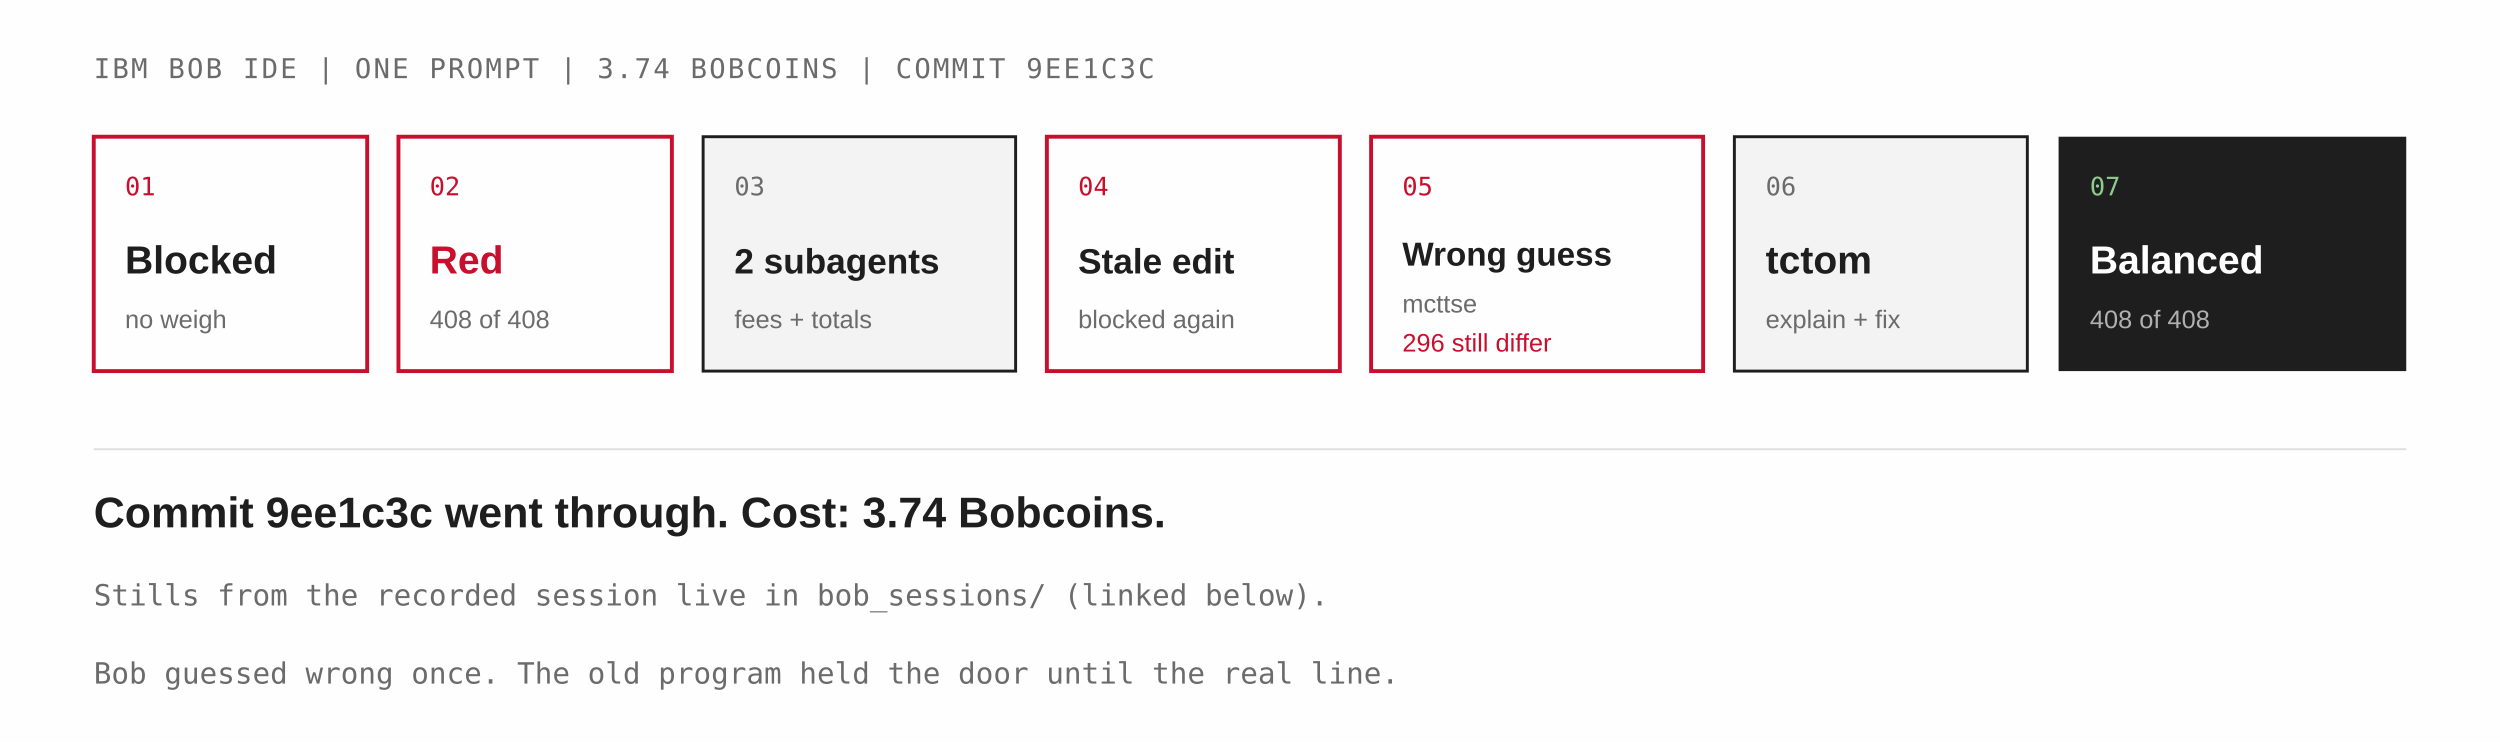
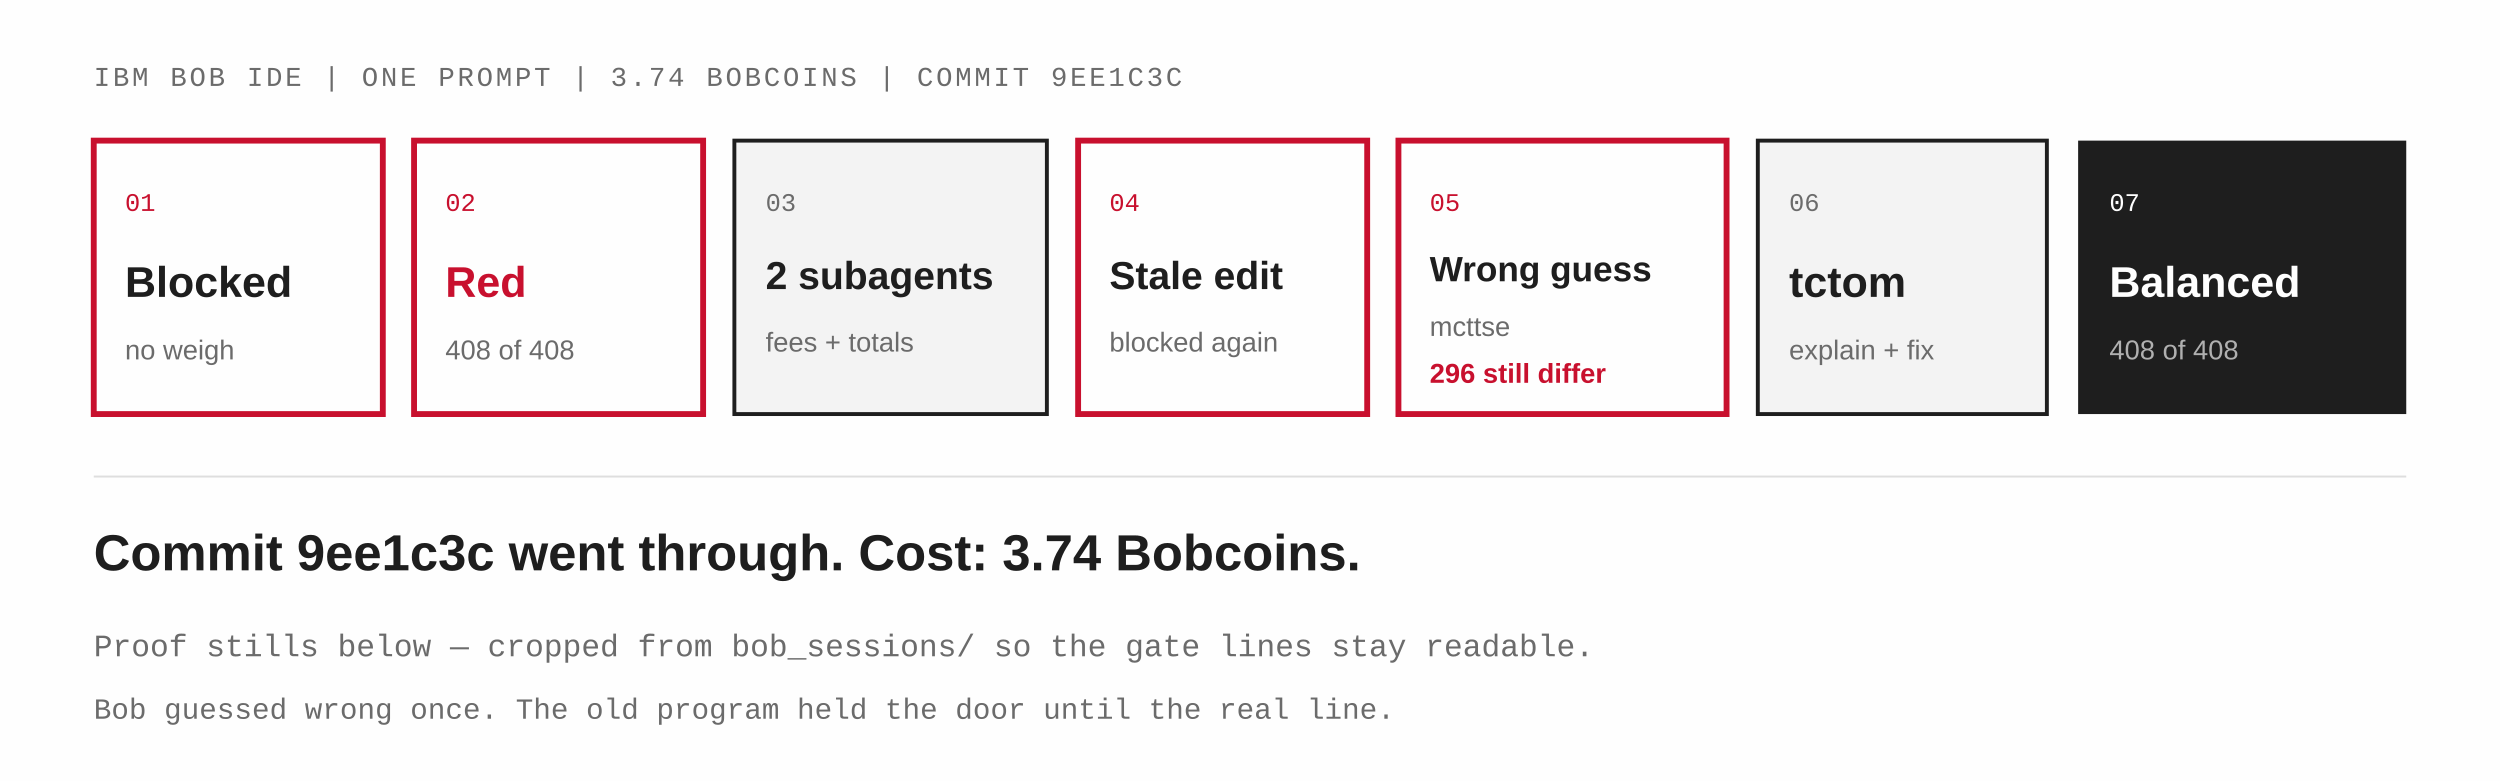
- <svg xmlns="http://www.w3.org/2000/svg" width="1280" height="380" viewBox="0 0 1280 380" role="img" aria-labelledby="t d">
-   <rect width="1280" height="380" fill="#FEFEFE" />
-   <text x="48" y="40" font-family="Consolas, monospace" font-size="14" letter-spacing="0.08em" fill="#6B6B6B">IBM BOB IDE  |  ONE PROMPT  |  3.74 BOBCOINS  |  COMMIT 9EE1C3C</text>
+ <svg xmlns="http://www.w3.org/2000/svg" width="1280" height="400" viewBox="0 0 1280 400" role="img" aria-labelledby="t d">
+   <rect width="1280" height="400" fill="#FEFEFE" />
+   <text x="48" y="44" font-family="Consolas, 'Courier New', monospace" font-size="14" letter-spacing="0.1em" fill="#6B6B6B">IBM BOB IDE   |   ONE PROMPT   |   3.74 BOBCOINS   |   COMMIT 9EE1C3C</text>
  <g font-family="Arial, Helvetica, sans-serif">
-     <rect x="48" y="70" width="140" height="120" fill="#FEFEFE" stroke="#C8102E" stroke-width="2" />
-     <text x="64" y="100" font-family="Consolas, monospace" font-size="13" fill="#C8102E">01</text>
-     <text x="64" y="140" font-size="20" font-weight="600" fill="#1E1E1E">Blocked</text>
-     <text x="64" y="168" font-size="13" fill="#6B6B6B">no weigh</text>
-     <rect x="204" y="70" width="140" height="120" fill="#FEFEFE" stroke="#C8102E" stroke-width="2" />
-     <text x="220" y="100" font-family="Consolas, monospace" font-size="13" fill="#C8102E">02</text>
-     <text x="220" y="140" font-size="20" font-weight="600" fill="#C8102E">Red</text>
-     <text x="220" y="168" font-size="13" fill="#6B6B6B">408 of 408</text>
-     <rect x="360" y="70" width="160" height="120" fill="#F3F3F3" stroke="#1E1E1E" stroke-width="1.5" />
-     <text x="376" y="100" font-family="Consolas, monospace" font-size="13" fill="#6B6B6B">03</text>
-     <text x="376" y="140" font-size="18" font-weight="600" fill="#1E1E1E">2 subagents</text>
-     <text x="376" y="168" font-size="13" fill="#6B6B6B">fees + totals</text>
-     <rect x="536" y="70" width="150" height="120" fill="#FEFEFE" stroke="#C8102E" stroke-width="2" />
-     <text x="552" y="100" font-family="Consolas, monospace" font-size="13" fill="#C8102E">04</text>
-     <text x="552" y="140" font-size="18" font-weight="600" fill="#1E1E1E">Stale edit</text>
-     <text x="552" y="168" font-size="13" fill="#6B6B6B">blocked again</text>
-     <rect x="702" y="70" width="170" height="120" fill="#FEFEFE" stroke="#C8102E" stroke-width="2" />
-     <text x="718" y="100" font-family="Consolas, monospace" font-size="13" fill="#C8102E">05</text>
-     <text x="718" y="136" font-size="17" font-weight="600" fill="#1E1E1E">Wrong guess</text>
-     <text x="718" y="160" font-size="13" fill="#6B6B6B">mcttse</text>
-     <text x="718" y="180" font-size="13" fill="#C8102E">296 still differ</text>
-     <rect x="888" y="70" width="150" height="120" fill="#F3F3F3" stroke="#1E1E1E" stroke-width="1.5" />
-     <text x="904" y="100" font-family="Consolas, monospace" font-size="13" fill="#6B6B6B">06</text>
-     <text x="904" y="140" font-size="20" font-weight="600" fill="#1E1E1E">tctom</text>
-     <text x="904" y="168" font-size="13" fill="#6B6B6B">explain + fix</text>
-     <rect x="1054" y="70" width="178" height="120" fill="#1E1E1E" />
-     <text x="1070" y="100" font-family="Consolas, monospace" font-size="13" fill="#8FCB8F">07</text>
-     <text x="1070" y="140" font-size="20" font-weight="600" fill="#FEFEFE">Balanced</text>
-     <text x="1070" y="168" font-size="13" fill="#B0B0B0">408 of 408</text>
+     <rect x="48" y="72" width="148" height="140" fill="#FEFEFE" stroke="#C8102E" stroke-width="3" />
+     <text x="64" y="108" font-family="Consolas, 'Courier New', monospace" font-size="13" fill="#C8102E">01</text>
+     <text x="64" y="152" font-size="22" font-weight="700" fill="#1E1E1E">Blocked</text>
+     <text x="64" y="184" font-size="14" fill="#6B6B6B">no weigh</text>
+     <rect x="212" y="72" width="148" height="140" fill="#FEFEFE" stroke="#C8102E" stroke-width="3" />
+     <text x="228" y="108" font-family="Consolas, 'Courier New', monospace" font-size="13" fill="#C8102E">02</text>
+     <text x="228" y="152" font-size="22" font-weight="700" fill="#C8102E">Red</text>
+     <text x="228" y="184" font-size="14" fill="#6B6B6B">408 of 408</text>
+     <rect x="376" y="72" width="160" height="140" fill="#F3F3F3" stroke="#1E1E1E" stroke-width="2" />
+     <text x="392" y="108" font-family="Consolas, 'Courier New', monospace" font-size="13" fill="#6B6B6B">03</text>
+     <text x="392" y="148" font-size="20" font-weight="700" fill="#1E1E1E">2 subagents</text>
+     <text x="392" y="180" font-size="14" fill="#6B6B6B">fees + totals</text>
+     <rect x="552" y="72" width="148" height="140" fill="#FEFEFE" stroke="#C8102E" stroke-width="3" />
+     <text x="568" y="108" font-family="Consolas, 'Courier New', monospace" font-size="13" fill="#C8102E">04</text>
+     <text x="568" y="148" font-size="20" font-weight="700" fill="#1E1E1E">Stale edit</text>
+     <text x="568" y="180" font-size="14" fill="#6B6B6B">blocked again</text>
+     <rect x="716" y="72" width="168" height="140" fill="#FEFEFE" stroke="#C8102E" stroke-width="3" />
+     <text x="732" y="108" font-family="Consolas, 'Courier New', monospace" font-size="13" fill="#C8102E">05</text>
+     <text x="732" y="144" font-size="18" font-weight="700" fill="#1E1E1E">Wrong guess</text>
+     <text x="732" y="172" font-size="14" fill="#6B6B6B">mcttse</text>
+     <text x="732" y="196" font-size="14" font-weight="700" fill="#C8102E">296 still differ</text>
+     <rect x="900" y="72" width="148" height="140" fill="#F3F3F3" stroke="#1E1E1E" stroke-width="2" />
+     <text x="916" y="108" font-family="Consolas, 'Courier New', monospace" font-size="13" fill="#6B6B6B">06</text>
+     <text x="916" y="152" font-size="22" font-weight="700" fill="#1E1E1E">tctom</text>
+     <text x="916" y="184" font-size="14" fill="#6B6B6B">explain + fix</text>
+     <rect x="1064" y="72" width="168" height="140" fill="#1E1E1E" />
+     <text x="1080" y="108" font-family="Consolas, 'Courier New', monospace" font-size="13" fill="#FEFEFE">07</text>
+     <text x="1080" y="152" font-size="22" font-weight="700" fill="#FEFEFE">Balanced</text>
+     <text x="1080" y="184" font-size="14" fill="#B0B0B0">408 of 408</text>
  </g>
-   <line x1="48" y1="230" x2="1232" y2="230" stroke="#DEDEDE" stroke-width="1" />
-   <text x="48" y="270" font-family="Arial, Helvetica, sans-serif" font-size="22" font-weight="600" fill="#1E1E1E">Commit 9ee1c3c went through. Cost: 3.74 Bobcoins.</text>
-   <text x="48" y="310" font-family="Consolas, monospace" font-size="15" fill="#6B6B6B">Stills from the recorded session live in bob_sessions/ (linked below).</text>
-   <text x="48" y="350" font-family="Consolas, monospace" font-size="15" fill="#6B6B6B">Bob guessed wrong once. The old program held the door until the real line.</text>
+   <line x1="48" y1="244" x2="1232" y2="244" stroke="#DEDEDE" stroke-width="1" />
+   <text x="48" y="292" font-family="Arial, Helvetica, sans-serif" font-size="26" font-weight="700" fill="#1E1E1E">Commit 9ee1c3c went through. Cost: 3.74 Bobcoins.</text>
+   <text x="48" y="336" font-family="Consolas, 'Courier New', monospace" font-size="16" fill="#6B6B6B">Proof stills below — cropped from bob_sessions/ so the gate lines stay readable.</text>
+   <text x="48" y="368" font-family="Consolas, 'Courier New', monospace" font-size="15" fill="#6B6B6B">Bob guessed wrong once. The old program held the door until the real line.</text>
</svg>
